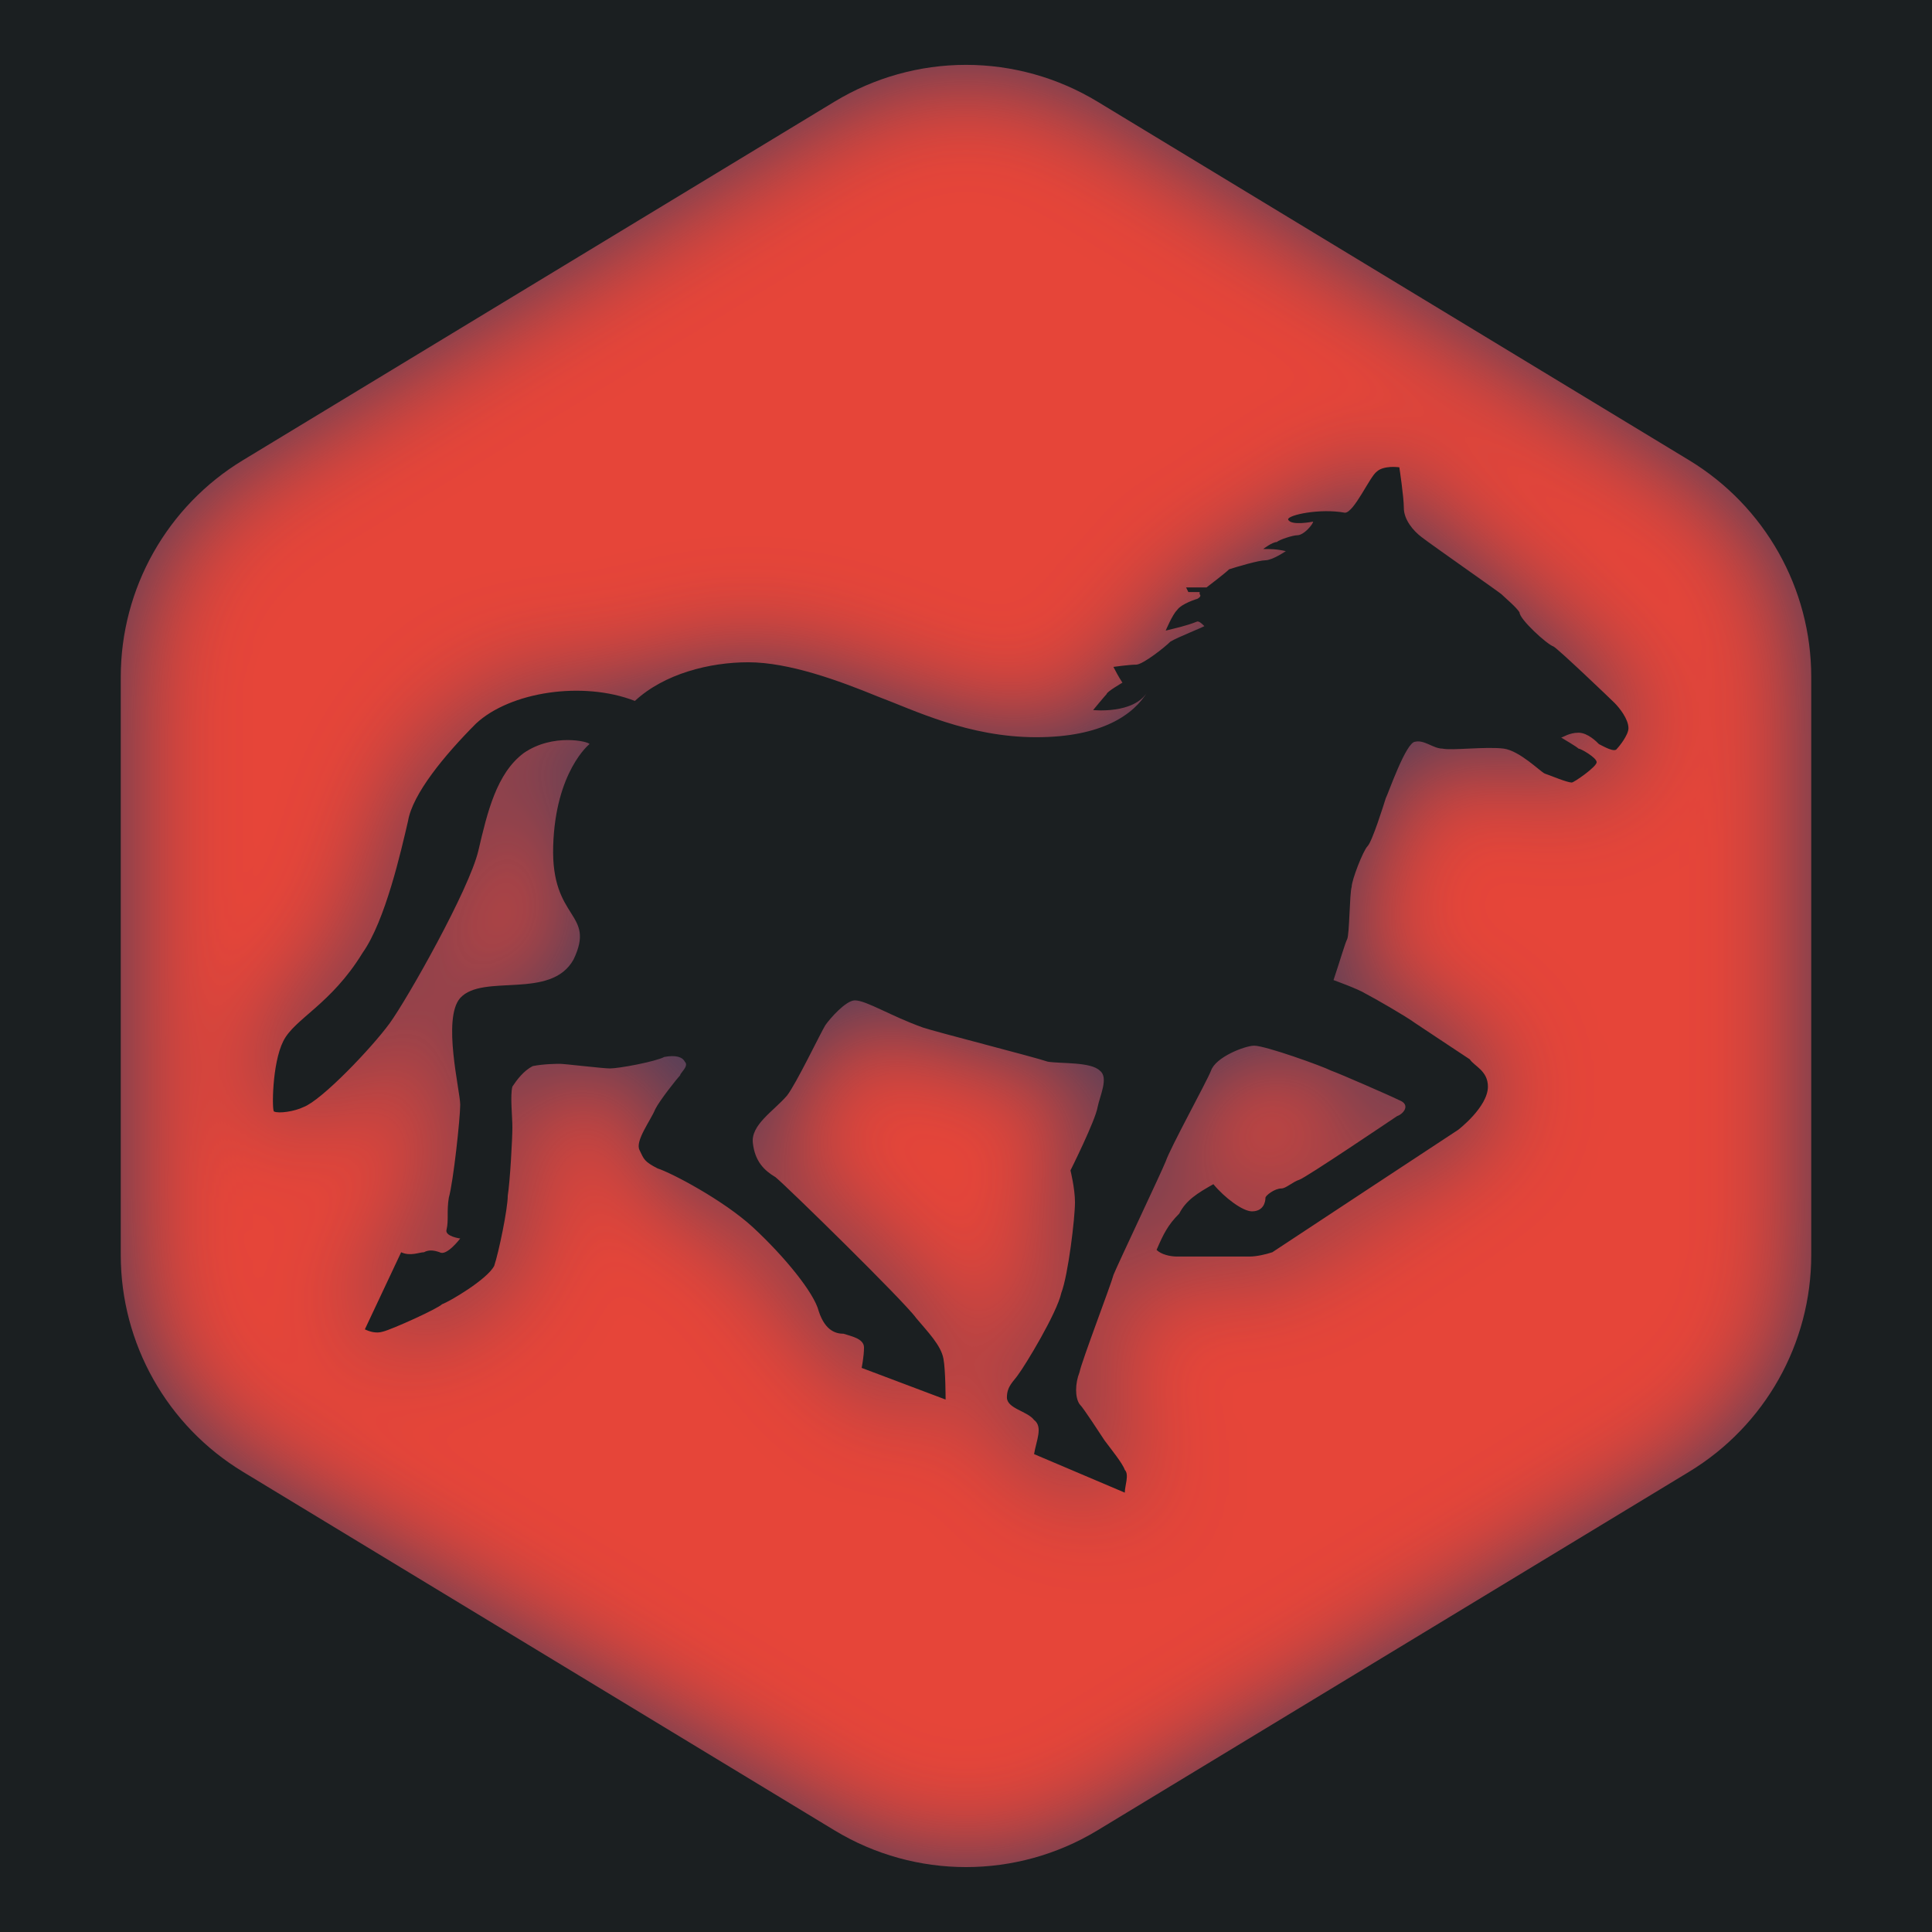
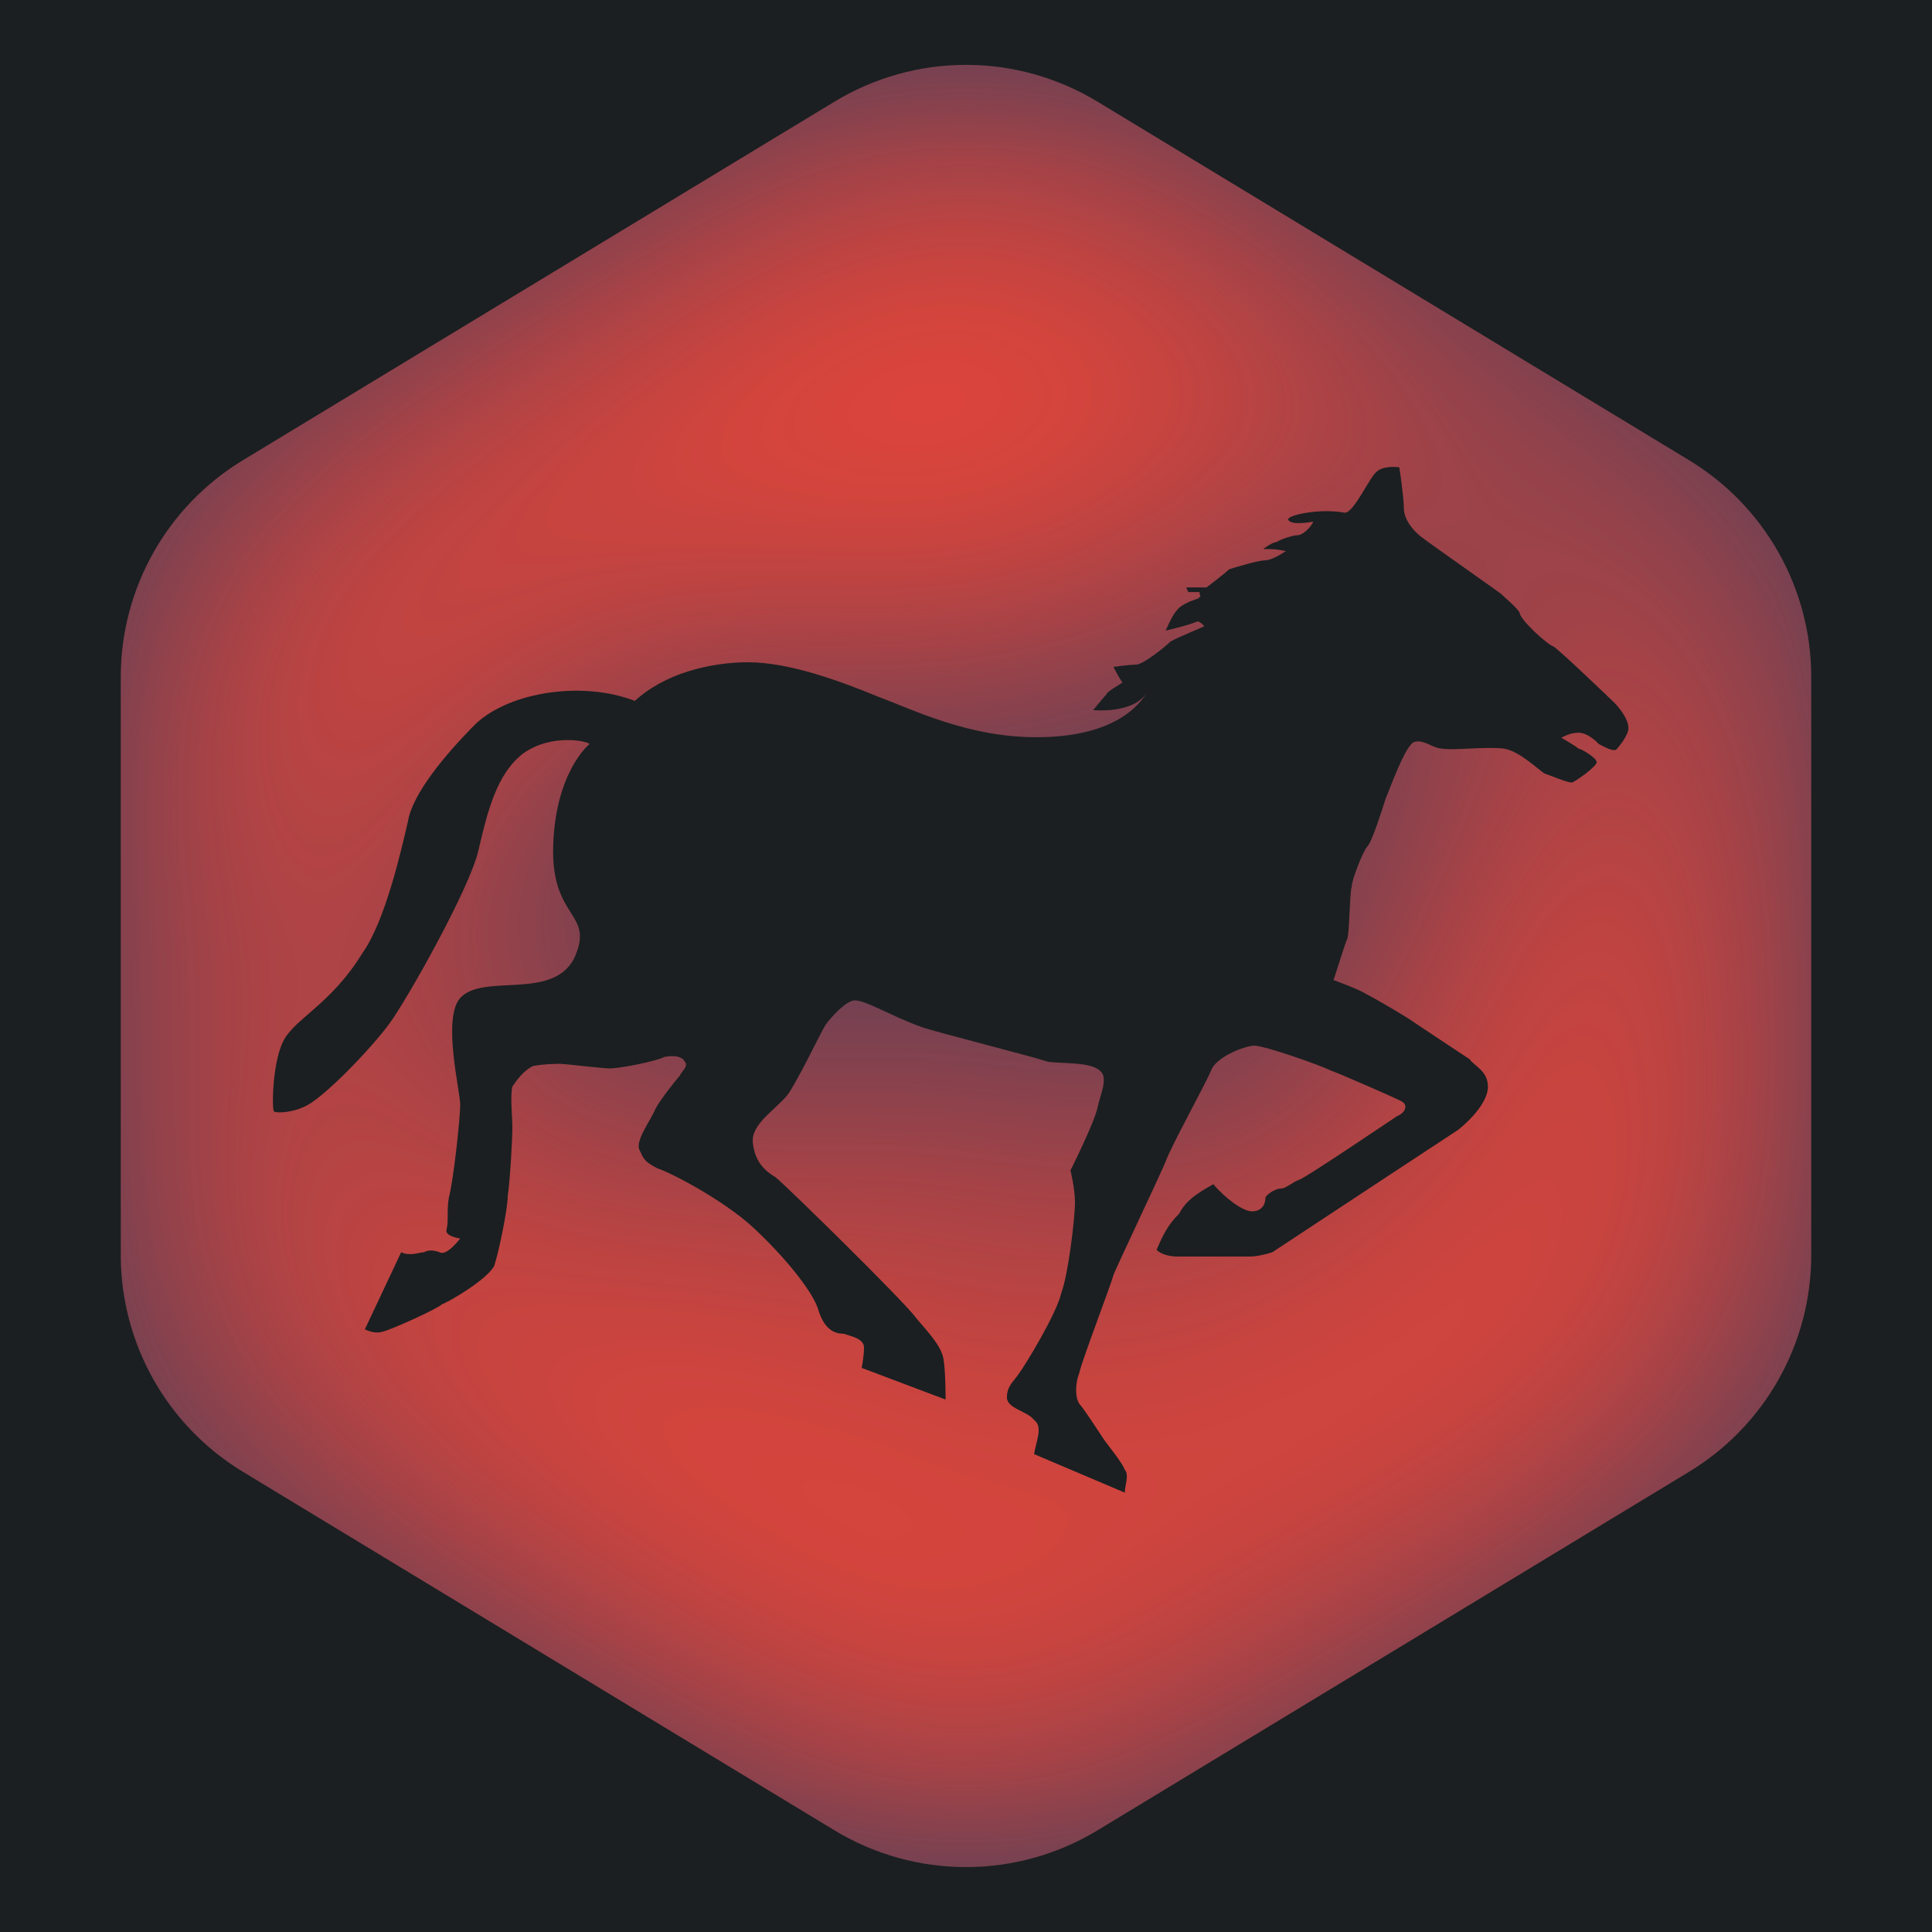
<svg xmlns="http://www.w3.org/2000/svg" width="512" height="512" viewBox="0 0 512 512" version="1.1" id="svg8" xml:space="preserve">
  <defs id="defs12">
-     <filter style="color-interpolation-filters:sRGB;" id="filter33" x="-0.079" y="-0.073" width="1.158" height="1.146">
-       <feFlood result="flood" in="SourceGraphic" flood-opacity="1" flood-color="rgb(58,63,94)" id="feFlood32" />
-       <feGaussianBlur result="blur" in="SourceGraphic" stdDeviation="5" id="feGaussianBlur32" />
-       <feOffset result="offset" in="blur" dx="0" dy="0" id="feOffset32" />
-       <feComposite result="comp1" operator="out" in="flood" in2="offset" id="feComposite32" />
-       <feComposite result="comp2" operator="atop" in="comp1" in2="SourceGraphic" id="feComposite33" />
+     <filter style="color-interpolation-filters:sRGB;" id="filter2" x="-0.237" y="-0.219" width="1.474" height="1.437">
+       <feFlood result="flood" in="SourceGraphic" flood-opacity="1" flood-color="rgb(58,63,94)" id="feFlood1" />
+       <feGaussianBlur result="blur" in="SourceGraphic" stdDeviation="15" id="feGaussianBlur1" />
+       <feOffset result="offset" in="blur" dx="0" dy="0" id="feOffset1" />
+       <feComposite result="comp1" operator="out" in="flood" in2="offset" id="feComposite1" />
+       <feComposite result="comp2" operator="atop" in="comp1" in2="SourceGraphic" id="feComposite2" />
    </filter>
  </defs>
  <path d="M0 0h512v512H0z" fill="#1b1f21" fill-opacity="1" id="path2" />
  <style type="text/css" id="style35976">.st0{fill:#000000;}</style>
-   <g style="fill:#e64539;filter:url(#filter33)" id="g2" transform="matrix(2.94663,0,0,2.89965,-129.8528,-34.18102)">
+   <g style="fill:#e64539;filter:url(#filter2)" id="g2" transform="matrix(2.94663,0,0,2.89965,-129.8528,-34.18102)">
    <path id="path36821" style="fill:#e64539" d="M 8 0.004 C 7.589 0.004 7.186 0.117 6.834 0.33 L 1.584 3.512 C 0.911 3.92 0.5 4.649 0.5 5.436 L 0.5 10.564 C 0.5 11.351 0.911 12.08 1.584 12.488 L 6.834 15.67 C 7.551 16.104 8.449 16.104 9.166 15.67 L 14.416 12.488 C 15.089 12.08 15.5 11.351 15.5 10.564 L 15.5 5.436 C 15.5 4.649 15.089 3.92 14.416 3.512 L 9.166 0.33 C 8.814 0.117 8.411 0.004 8 0.004 z M 11.767 3.572 C 11.81 3.57 11.845 3.575 11.845 3.575 C 11.845 3.575 11.885 3.837 11.885 3.936 C 11.885 4.037 11.966 4.138 12.046 4.197 C 12.127 4.26 12.73 4.682 12.751 4.701 C 12.771 4.722 12.891 4.822 12.912 4.864 C 12.912 4.923 13.153 5.145 13.213 5.165 C 13.254 5.186 13.717 5.628 13.757 5.668 C 13.797 5.709 13.878 5.808 13.878 5.89 C 13.878 5.95 13.797 6.051 13.777 6.071 C 13.757 6.111 13.657 6.051 13.616 6.031 C 13.596 6.01 13.516 5.93 13.435 5.93 C 13.352 5.93 13.298 5.971 13.281 5.973 C 13.292 5.98 13.416 6.052 13.435 6.071 C 13.455 6.071 13.596 6.151 13.596 6.192 C 13.596 6.232 13.395 6.372 13.375 6.372 C 13.334 6.372 13.194 6.313 13.134 6.292 C 13.093 6.272 12.912 6.09 12.771 6.071 C 12.61 6.051 12.308 6.09 12.227 6.071 C 12.147 6.071 12.066 5.991 11.986 6.01 C 11.905 6.01 11.745 6.474 11.724 6.513 C 11.705 6.574 11.604 6.896 11.563 6.937 C 11.523 6.977 11.422 7.239 11.422 7.298 C 11.403 7.358 11.403 7.721 11.382 7.762 C 11.362 7.802 11.322 7.943 11.261 8.125 C 11.261 8.125 11.483 8.205 11.543 8.244 C 11.623 8.285 11.905 8.447 11.986 8.507 C 12.046 8.546 12.409 8.789 12.47 8.828 C 12.509 8.888 12.631 8.929 12.631 9.07 C 12.631 9.251 12.368 9.453 12.368 9.453 C 12.368 9.453 10.778 10.499 10.718 10.54 C 10.657 10.56 10.577 10.578 10.516 10.578 L 9.872 10.578 C 9.812 10.578 9.732 10.56 9.691 10.519 C 9.751 10.379 9.792 10.297 9.892 10.197 C 9.953 10.078 10.053 10.016 10.195 9.936 C 10.295 10.057 10.456 10.177 10.537 10.177 C 10.638 10.177 10.657 10.097 10.657 10.057 C 10.657 10.037 10.738 9.974 10.798 9.974 C 10.839 9.974 10.899 9.915 10.959 9.896 C 11.02 9.875 11.765 9.372 11.825 9.332 C 11.885 9.311 11.946 9.23 11.845 9.191 C 11.765 9.151 11.301 8.949 11.241 8.929 C 11.161 8.888 10.657 8.707 10.557 8.707 C 10.477 8.707 10.215 8.807 10.174 8.929 C 10.134 9.03 9.812 9.614 9.772 9.734 C 9.732 9.834 9.349 10.641 9.309 10.74 C 9.289 10.821 9.027 11.505 9.007 11.605 C 8.967 11.707 8.967 11.828 9.007 11.887 C 9.047 11.927 9.188 12.149 9.229 12.209 C 9.289 12.29 9.389 12.412 9.409 12.471 C 9.45 12.512 9.409 12.612 9.409 12.673 L 8.604 12.331 C 8.624 12.209 8.685 12.09 8.604 12.028 C 8.544 11.949 8.363 11.927 8.363 11.828 C 8.363 11.727 8.423 11.686 8.463 11.626 C 8.524 11.546 8.806 11.082 8.846 10.9 C 8.907 10.74 8.967 10.237 8.967 10.097 C 8.967 9.974 8.927 9.814 8.927 9.814 C 8.927 9.814 9.148 9.372 9.168 9.251 C 9.188 9.151 9.268 8.989 9.188 8.929 C 9.107 8.849 8.846 8.868 8.726 8.849 C 8.604 8.807 7.739 8.587 7.618 8.546 C 7.336 8.446 7.115 8.305 7.014 8.305 C 6.934 8.305 6.793 8.466 6.752 8.525 C 6.713 8.587 6.491 9.05 6.411 9.151 C 6.289 9.291 6.088 9.411 6.109 9.573 C 6.128 9.734 6.209 9.814 6.31 9.874 C 6.411 9.956 7.457 10.981 7.557 11.123 C 7.658 11.244 7.779 11.365 7.8 11.486 C 7.819 11.585 7.819 11.847 7.819 11.847 L 7.074 11.566 C 7.074 11.566 7.095 11.465 7.095 11.385 C 7.095 11.304 6.974 11.284 6.914 11.263 C 6.853 11.263 6.752 11.244 6.693 11.062 C 6.652 10.9 6.39 10.578 6.109 10.318 C 5.847 10.077 5.384 9.834 5.263 9.796 C 5.142 9.734 5.142 9.713 5.103 9.633 C 5.062 9.552 5.202 9.371 5.243 9.27 C 5.283 9.19 5.444 8.989 5.464 8.969 C 5.464 8.948 5.545 8.888 5.505 8.849 C 5.484 8.807 5.424 8.788 5.323 8.807 C 5.243 8.849 4.921 8.909 4.84 8.909 C 4.78 8.909 4.438 8.868 4.397 8.868 C 4.377 8.868 4.256 8.868 4.156 8.888 C 4.075 8.929 4.015 9.01 3.975 9.07 C 3.954 9.151 3.975 9.332 3.975 9.433 C 3.975 9.532 3.954 9.915 3.934 10.037 C 3.934 10.156 3.854 10.54 3.814 10.66 C 3.753 10.781 3.411 10.981 3.351 11.001 C 3.311 11.042 2.908 11.224 2.827 11.244 C 2.767 11.263 2.707 11.244 2.666 11.224 L 2.988 10.54 C 3.069 10.578 3.149 10.54 3.19 10.54 C 3.23 10.519 3.27 10.519 3.33 10.54 C 3.391 10.578 3.512 10.418 3.512 10.418 C 3.512 10.418 3.371 10.399 3.391 10.338 C 3.411 10.257 3.391 10.177 3.411 10.056 C 3.451 9.915 3.512 9.352 3.512 9.23 C 3.512 9.109 3.351 8.466 3.512 8.284 C 3.713 8.063 4.317 8.305 4.518 7.942 C 4.719 7.52 4.317 7.6 4.337 6.936 C 4.357 6.272 4.659 6.031 4.659 6.031 C 4.659 6.01 4.337 5.93 4.075 6.111 C 3.834 6.292 3.753 6.635 3.673 6.977 C 3.593 7.318 3.048 8.284 2.887 8.507 C 2.726 8.728 2.284 9.19 2.123 9.251 C 2.042 9.291 1.901 9.311 1.86 9.291 C 1.841 9.291 1.841 8.868 1.942 8.667 C 2.042 8.466 2.364 8.344 2.646 7.883 C 2.847 7.6 2.988 6.977 3.049 6.714 C 3.089 6.474 3.371 6.131 3.652 5.849 C 3.955 5.567 4.599 5.468 5.062 5.648 C 5.323 5.406 5.726 5.305 6.068 5.305 C 6.43 5.305 6.873 5.468 7.215 5.608 C 7.538 5.729 8.02 5.97 8.624 5.97 C 9.208 5.97 9.49 5.768 9.61 5.567 C 9.49 5.768 9.128 5.729 9.128 5.729 C 9.128 5.729 9.228 5.608 9.248 5.587 C 9.248 5.567 9.388 5.486 9.388 5.486 C 9.349 5.426 9.329 5.386 9.308 5.346 C 9.308 5.346 9.45 5.326 9.51 5.326 C 9.57 5.326 9.772 5.165 9.812 5.123 C 9.872 5.084 10.134 4.983 10.114 4.983 C 10.094 4.964 10.074 4.943 10.053 4.943 C 9.953 4.983 9.852 5.004 9.772 5.024 C 9.772 5.024 9.831 4.883 9.872 4.843 C 9.912 4.783 10.053 4.742 10.053 4.742 C 10.053 4.742 10.094 4.722 10.074 4.702 L 10.073 4.702 L 10.073 4.682 L 9.973 4.682 L 9.953 4.641 L 10.134 4.641 C 10.134 4.641 10.295 4.519 10.335 4.48 C 10.396 4.46 10.597 4.4 10.657 4.4 C 10.718 4.4 10.838 4.319 10.838 4.319 C 10.758 4.3 10.697 4.3 10.637 4.3 C 10.637 4.3 10.718 4.238 10.758 4.238 C 10.778 4.218 10.899 4.178 10.939 4.178 C 11 4.178 11.08 4.078 11.08 4.057 C 11.08 4.057 10.879 4.098 10.858 4.037 C 10.858 3.998 11.14 3.937 11.362 3.978 C 11.443 3.978 11.584 3.656 11.644 3.614 C 11.674 3.585 11.724 3.575 11.767 3.572 z " transform="matrix(10.13584,0,0,10.30005,49.86049,17.67405)" />
  </g>
</svg>
